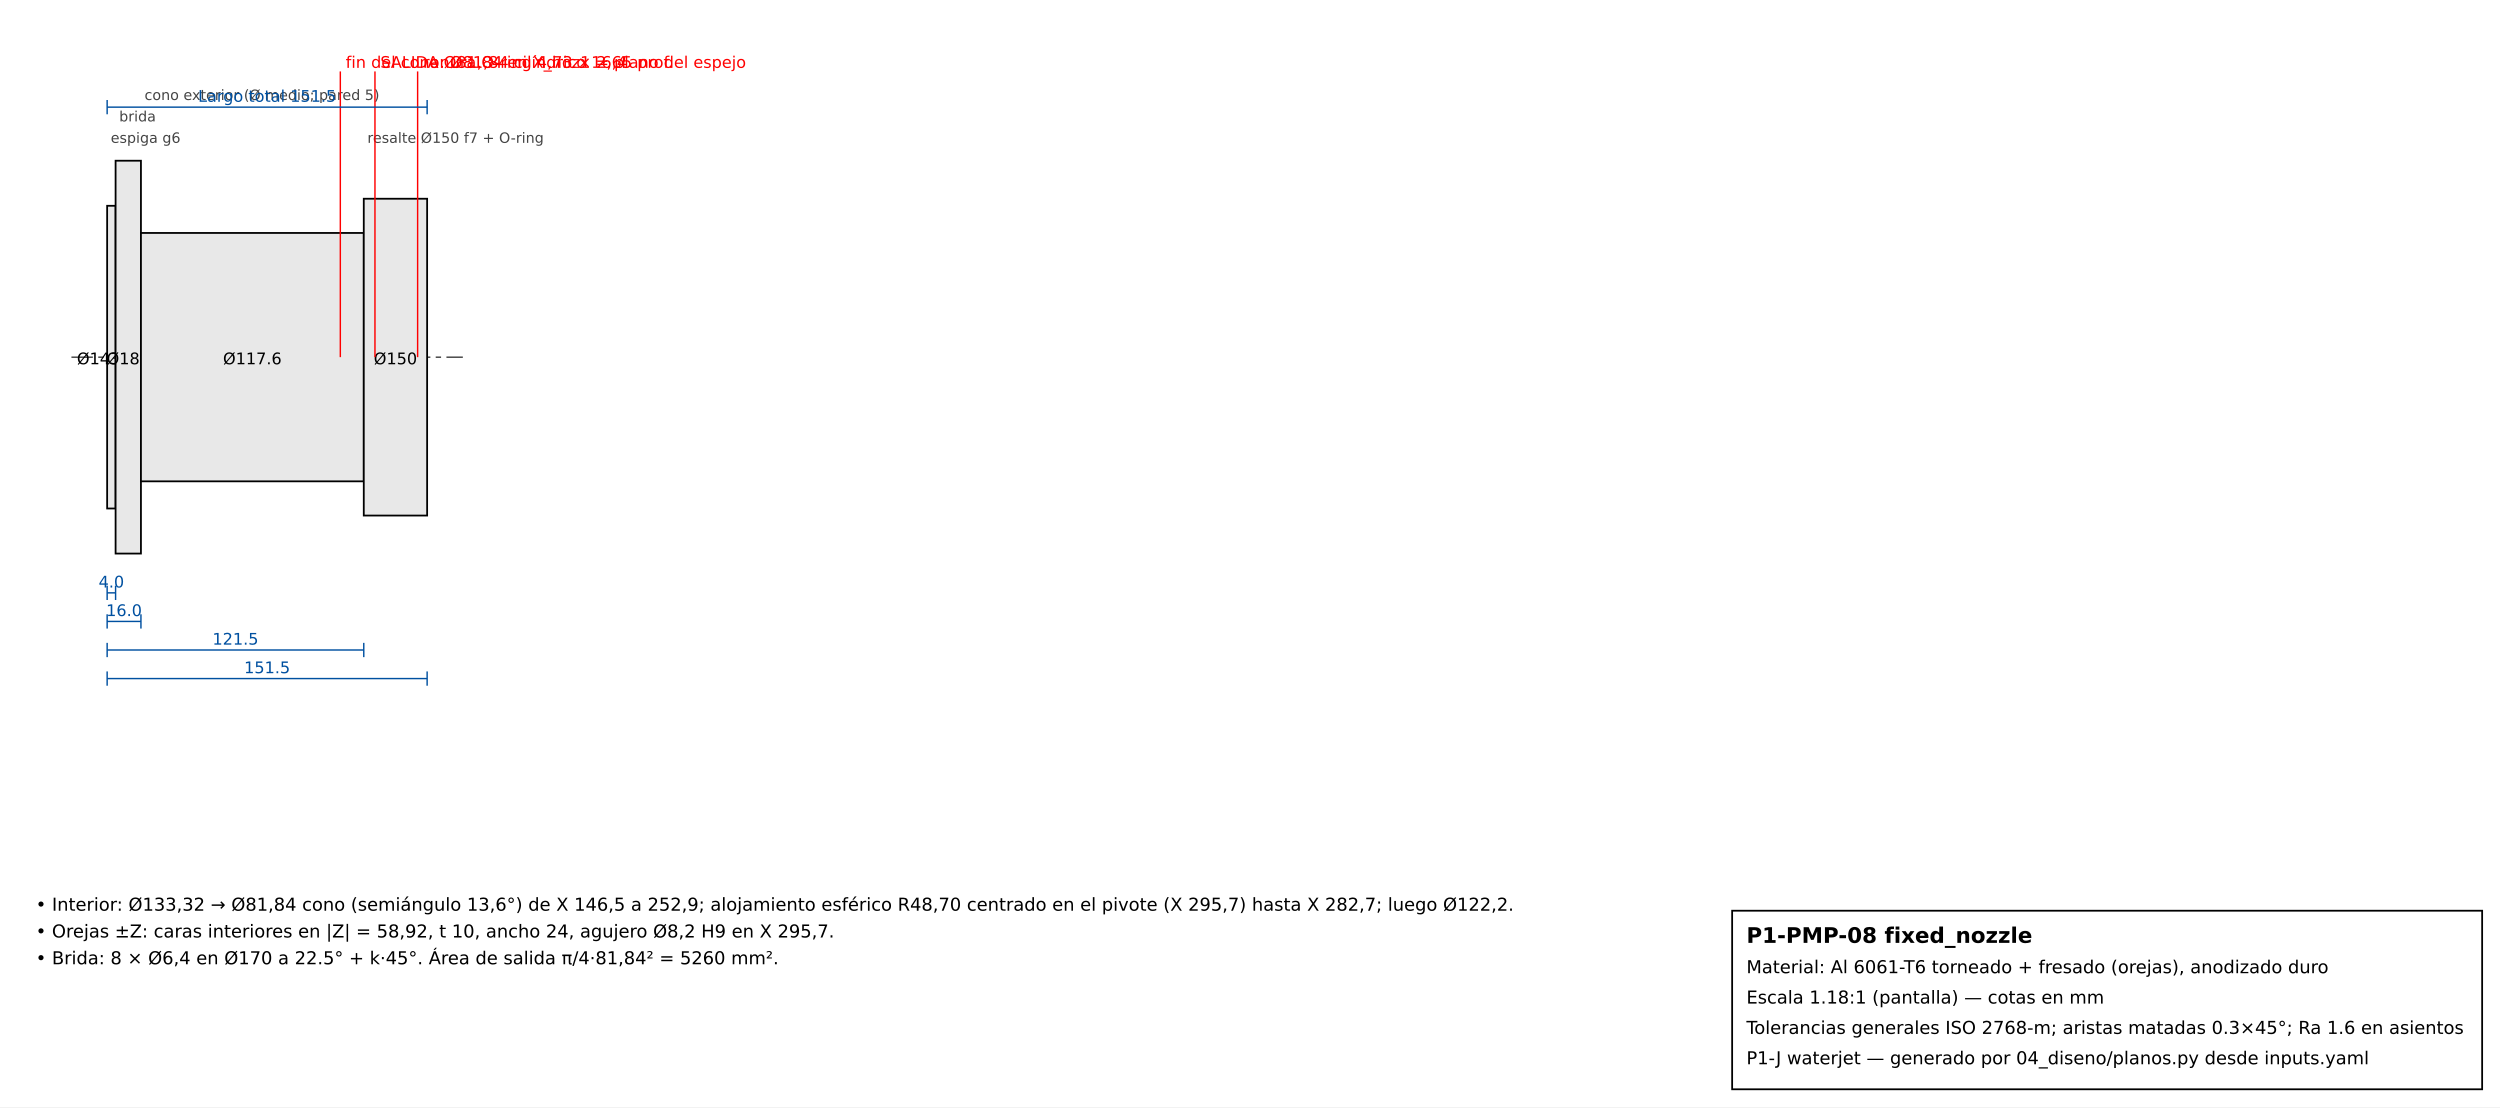
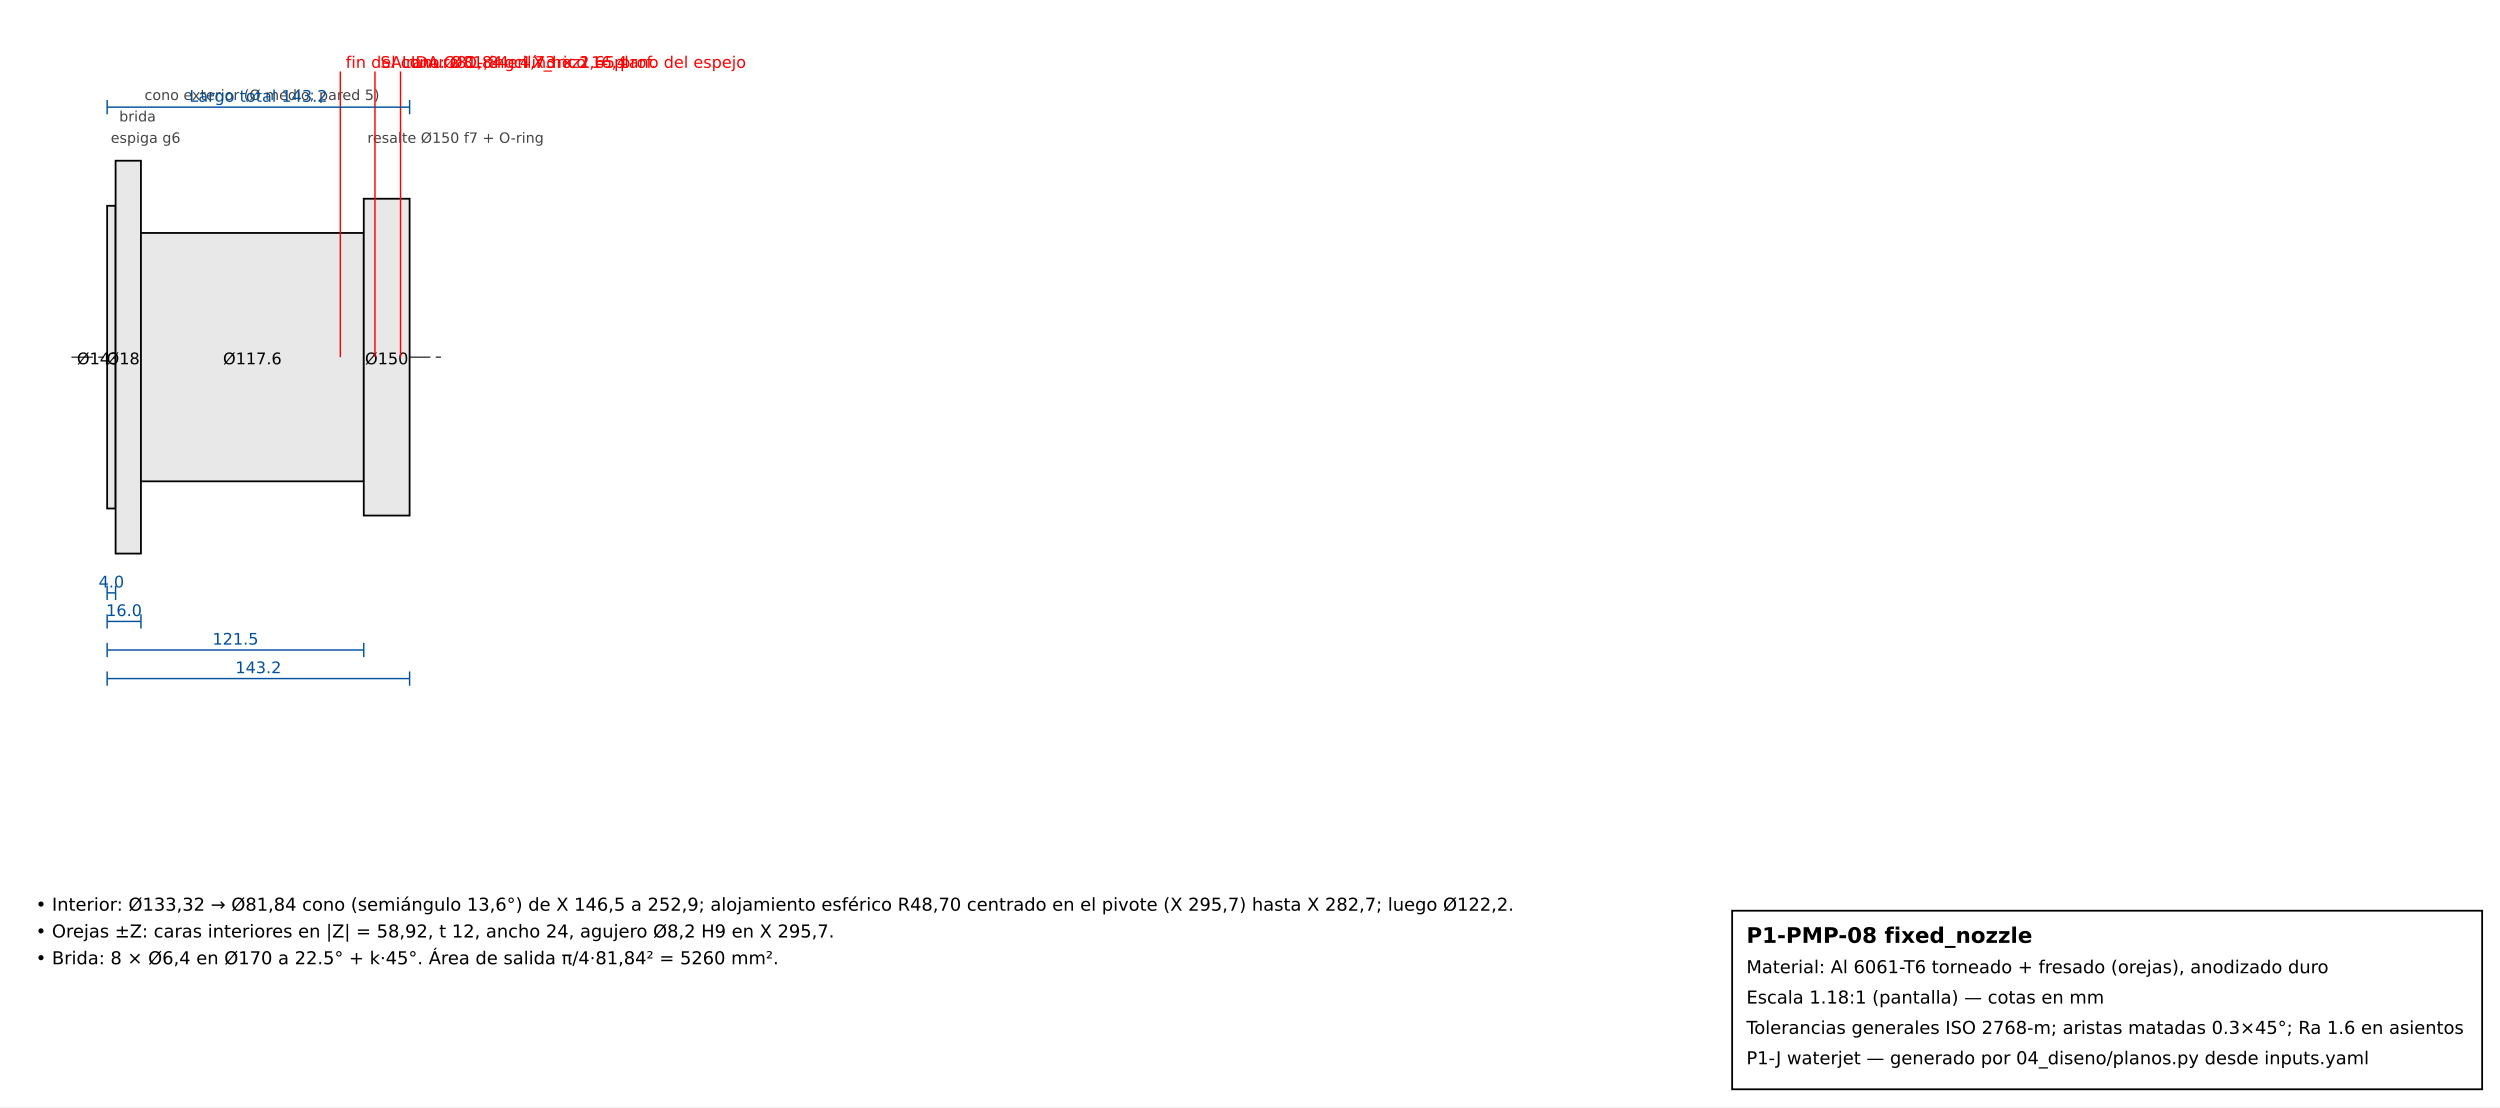
<svg xmlns="http://www.w3.org/2000/svg" baseProfile="full" height="620" version="1.1" width="1400">
  <defs />
  <rect fill="white" height="620" width="1400" x="0" y="0" />
-   <line stroke="black" stroke-dasharray="12,3,3,3" stroke-width="0.6" x1="40" x2="259.194" y1="200" y2="200" />
+   <line stroke="black" stroke-dasharray="12,3,3,3" stroke-width="0.6" x1="40" x2="249.376" y1="200" y2="200" />
  <rect fill="#e8e8e8" height="169.518" stroke="black" stroke-width="1" width="4.731" x="60" y="115.241" />
  <text font-family="DejaVu Sans" font-size="9" text-anchor="middle" x="62.366" y="204">Ø143.32</text>
  <line stroke="#0050a0" stroke-width="0.8" x1="60" x2="64.731" y1="332.0" y2="332.0" />
  <line stroke="#0050a0" stroke-width="0.8" x1="60" x2="60" y1="328.0" y2="336.0" />
  <line stroke="#0050a0" stroke-width="0.8" x1="64.731" x2="64.731" y1="328.0" y2="336.0" />
  <text fill="#0050a0" font-family="DejaVu Sans" font-size="9" text-anchor="middle" x="62.366" y="329.0">4.0</text>
  <text fill="#444" font-family="DejaVu Sans" font-size="8" x="62" y="80.0">espiga g6</text>
  <rect fill="#e8e8e8" height="220.0" stroke="black" stroke-width="1" width="14.194" x="64.731" y="90.0" />
  <text font-family="DejaVu Sans" font-size="9" text-anchor="middle" x="71.828" y="204">Ø186</text>
  <line stroke="#0050a0" stroke-width="0.8" x1="60" x2="78.925" y1="348.0" y2="348.0" />
  <line stroke="#0050a0" stroke-width="0.8" x1="60" x2="60" y1="344.0" y2="352.0" />
  <line stroke="#0050a0" stroke-width="0.8" x1="78.925" x2="78.925" y1="344.0" y2="352.0" />
  <text fill="#0050a0" font-family="DejaVu Sans" font-size="9" text-anchor="middle" x="69.462" y="345.0">16.0</text>
  <text fill="#444" font-family="DejaVu Sans" font-size="8" x="66.731" y="68.0">brida</text>
  <rect fill="#e8e8e8" height="139.097" stroke="black" stroke-width="1" width="124.785" x="78.925" y="130.452" />
  <text font-family="DejaVu Sans" font-size="9" text-anchor="middle" x="141.317" y="204">Ø117.6</text>
  <line stroke="#0050a0" stroke-width="0.8" x1="60" x2="203.71" y1="364.0" y2="364.0" />
  <line stroke="#0050a0" stroke-width="0.8" x1="60" x2="60" y1="360.0" y2="368.0" />
  <line stroke="#0050a0" stroke-width="0.8" x1="203.71" x2="203.71" y1="360.0" y2="368.0" />
  <text fill="#0050a0" font-family="DejaVu Sans" font-size="9" text-anchor="middle" x="131.855" y="361.0">121.5</text>
  <text fill="#444" font-family="DejaVu Sans" font-size="8" x="80.925" y="56.0">cono exterior (Ø medio; pared 5)</text>
-   <rect fill="#e8e8e8" height="177.419" stroke="black" stroke-width="1" width="35.484" x="203.71" y="111.29" />
-   <text font-family="DejaVu Sans" font-size="9" text-anchor="middle" x="221.452" y="204">Ø150</text>
-   <line stroke="#0050a0" stroke-width="0.8" x1="60" x2="239.194" y1="380.0" y2="380.0" />
+   <rect fill="#e8e8e8" height="177.419" stroke="black" stroke-width="1" width="25.667" x="203.71" y="111.29" />
+   <text font-family="DejaVu Sans" font-size="9" text-anchor="middle" x="216.543" y="204">Ø150</text>
+   <line stroke="#0050a0" stroke-width="0.8" x1="60" x2="229.376" y1="380.0" y2="380.0" />
  <line stroke="#0050a0" stroke-width="0.8" x1="60" x2="60" y1="376.0" y2="384.0" />
-   <line stroke="#0050a0" stroke-width="0.8" x1="239.194" x2="239.194" y1="376.0" y2="384.0" />
-   <text fill="#0050a0" font-family="DejaVu Sans" font-size="9" text-anchor="middle" x="149.597" y="377.0">151.5</text>
+   <line stroke="#0050a0" stroke-width="0.8" x1="229.376" x2="229.376" y1="376.0" y2="384.0" />
+   <text fill="#0050a0" font-family="DejaVu Sans" font-size="9" text-anchor="middle" x="144.688" y="377.0">143.2</text>
  <text fill="#444" font-family="DejaVu Sans" font-size="8" x="205.71" y="80.0">resalte Ø150 f7 + O-ring</text>
  <line stroke="red" stroke-width="0.8" x1="190.581" x2="190.581" y1="40.0" y2="200" />
  <text fill="red" font-family="DejaVu Sans" font-size="9" x="193.581" y="38.0">fin del cono: Ø81,84 cilíndrico 16,4</text>
  <line stroke="red" stroke-width="0.8" x1="209.978" x2="209.978" y1="40.0" y2="200" />
  <text fill="red" font-family="DejaVu Sans" font-size="9" x="212.978" y="38.0">SALIDA Ø81,84 en X_noz1 = plano del espejo</text>
-   <line stroke="red" stroke-width="0.8" x1="233.871" x2="233.871" y1="40.0" y2="200" />
-   <text fill="red" font-family="DejaVu Sans" font-size="9" x="236.871" y="38.0">ranura O-ring 4,73 × 2,65 prof.</text>
-   <line stroke="#0050a0" stroke-width="0.8" x1="60" x2="239.194" y1="60" y2="60" />
+   <line stroke="red" stroke-width="0.8" x1="224.29" x2="224.29" y1="40.0" y2="200" />
+   <text fill="red" font-family="DejaVu Sans" font-size="9" x="227.29" y="38.0">ranura O-ring 4,73 × 2,65 prof.</text>
+   <line stroke="#0050a0" stroke-width="0.8" x1="60" x2="229.376" y1="60" y2="60" />
  <line stroke="#0050a0" stroke-width="0.8" x1="60" x2="60" y1="56" y2="64" />
-   <line stroke="#0050a0" stroke-width="0.8" x1="239.194" x2="239.194" y1="56" y2="64" />
-   <text fill="#0050a0" font-family="DejaVu Sans" font-size="9" text-anchor="middle" x="149.597" y="57">Largo total 151.5</text>
+   <line stroke="#0050a0" stroke-width="0.8" x1="229.376" x2="229.376" y1="56" y2="64" />
+   <text fill="#0050a0" font-family="DejaVu Sans" font-size="9" text-anchor="middle" x="144.688" y="57">Largo total 143.2</text>
  <g font-family="DejaVu Sans" font-size="11">
    <rect fill="none" height="100" stroke="black" width="420" x="970" y="510" />
    <text font-size="12" font-weight="bold" x="978" y="528">P1-PMP-08  fixed_nozzle</text>
    <text font-size="10" font-weight="normal" x="978" y="545">Material: Al 6061-T6 torneado + fresado (orejas), anodizado duro</text>
    <text font-size="10" font-weight="normal" x="978" y="562">Escala 1.18:1 (pantalla)  —  cotas en mm</text>
    <text font-size="10" font-weight="normal" x="978" y="579">Tolerancias generales ISO 2768-m; aristas matadas 0.3×45°; Ra 1.6 en asientos</text>
    <text font-size="10" font-weight="normal" x="978" y="596">P1-J waterjet — generado por 04_diseno/planos.py desde inputs.yaml</text>
    <text font-size="10" x="20" y="510">• Interior: Ø133,32 → Ø81,84 cono (semiángulo 13,6°) de X 146,5 a 252,9; alojamiento esférico R48,70 centrado en el pivote (X 295,7) hasta X 282,7; luego Ø122,2.</text>
-     <text font-size="10" x="20" y="525">• Orejas ±Z: caras interiores en |Z| = 58,92, t 10, ancho 24, agujero Ø8,2 H9 en X 295,7.</text>
+     <text font-size="10" x="20" y="525">• Orejas ±Z: caras interiores en |Z| = 58,92, t 12, ancho 24, agujero Ø8,2 H9 en X 295,7.</text>
    <text font-size="10" x="20" y="540">• Brida: 8 × Ø6,4 en Ø170 a 22.5° + k·45°. Área de salida π/4·81,84² = 5260 mm².</text>
  </g>
</svg>
